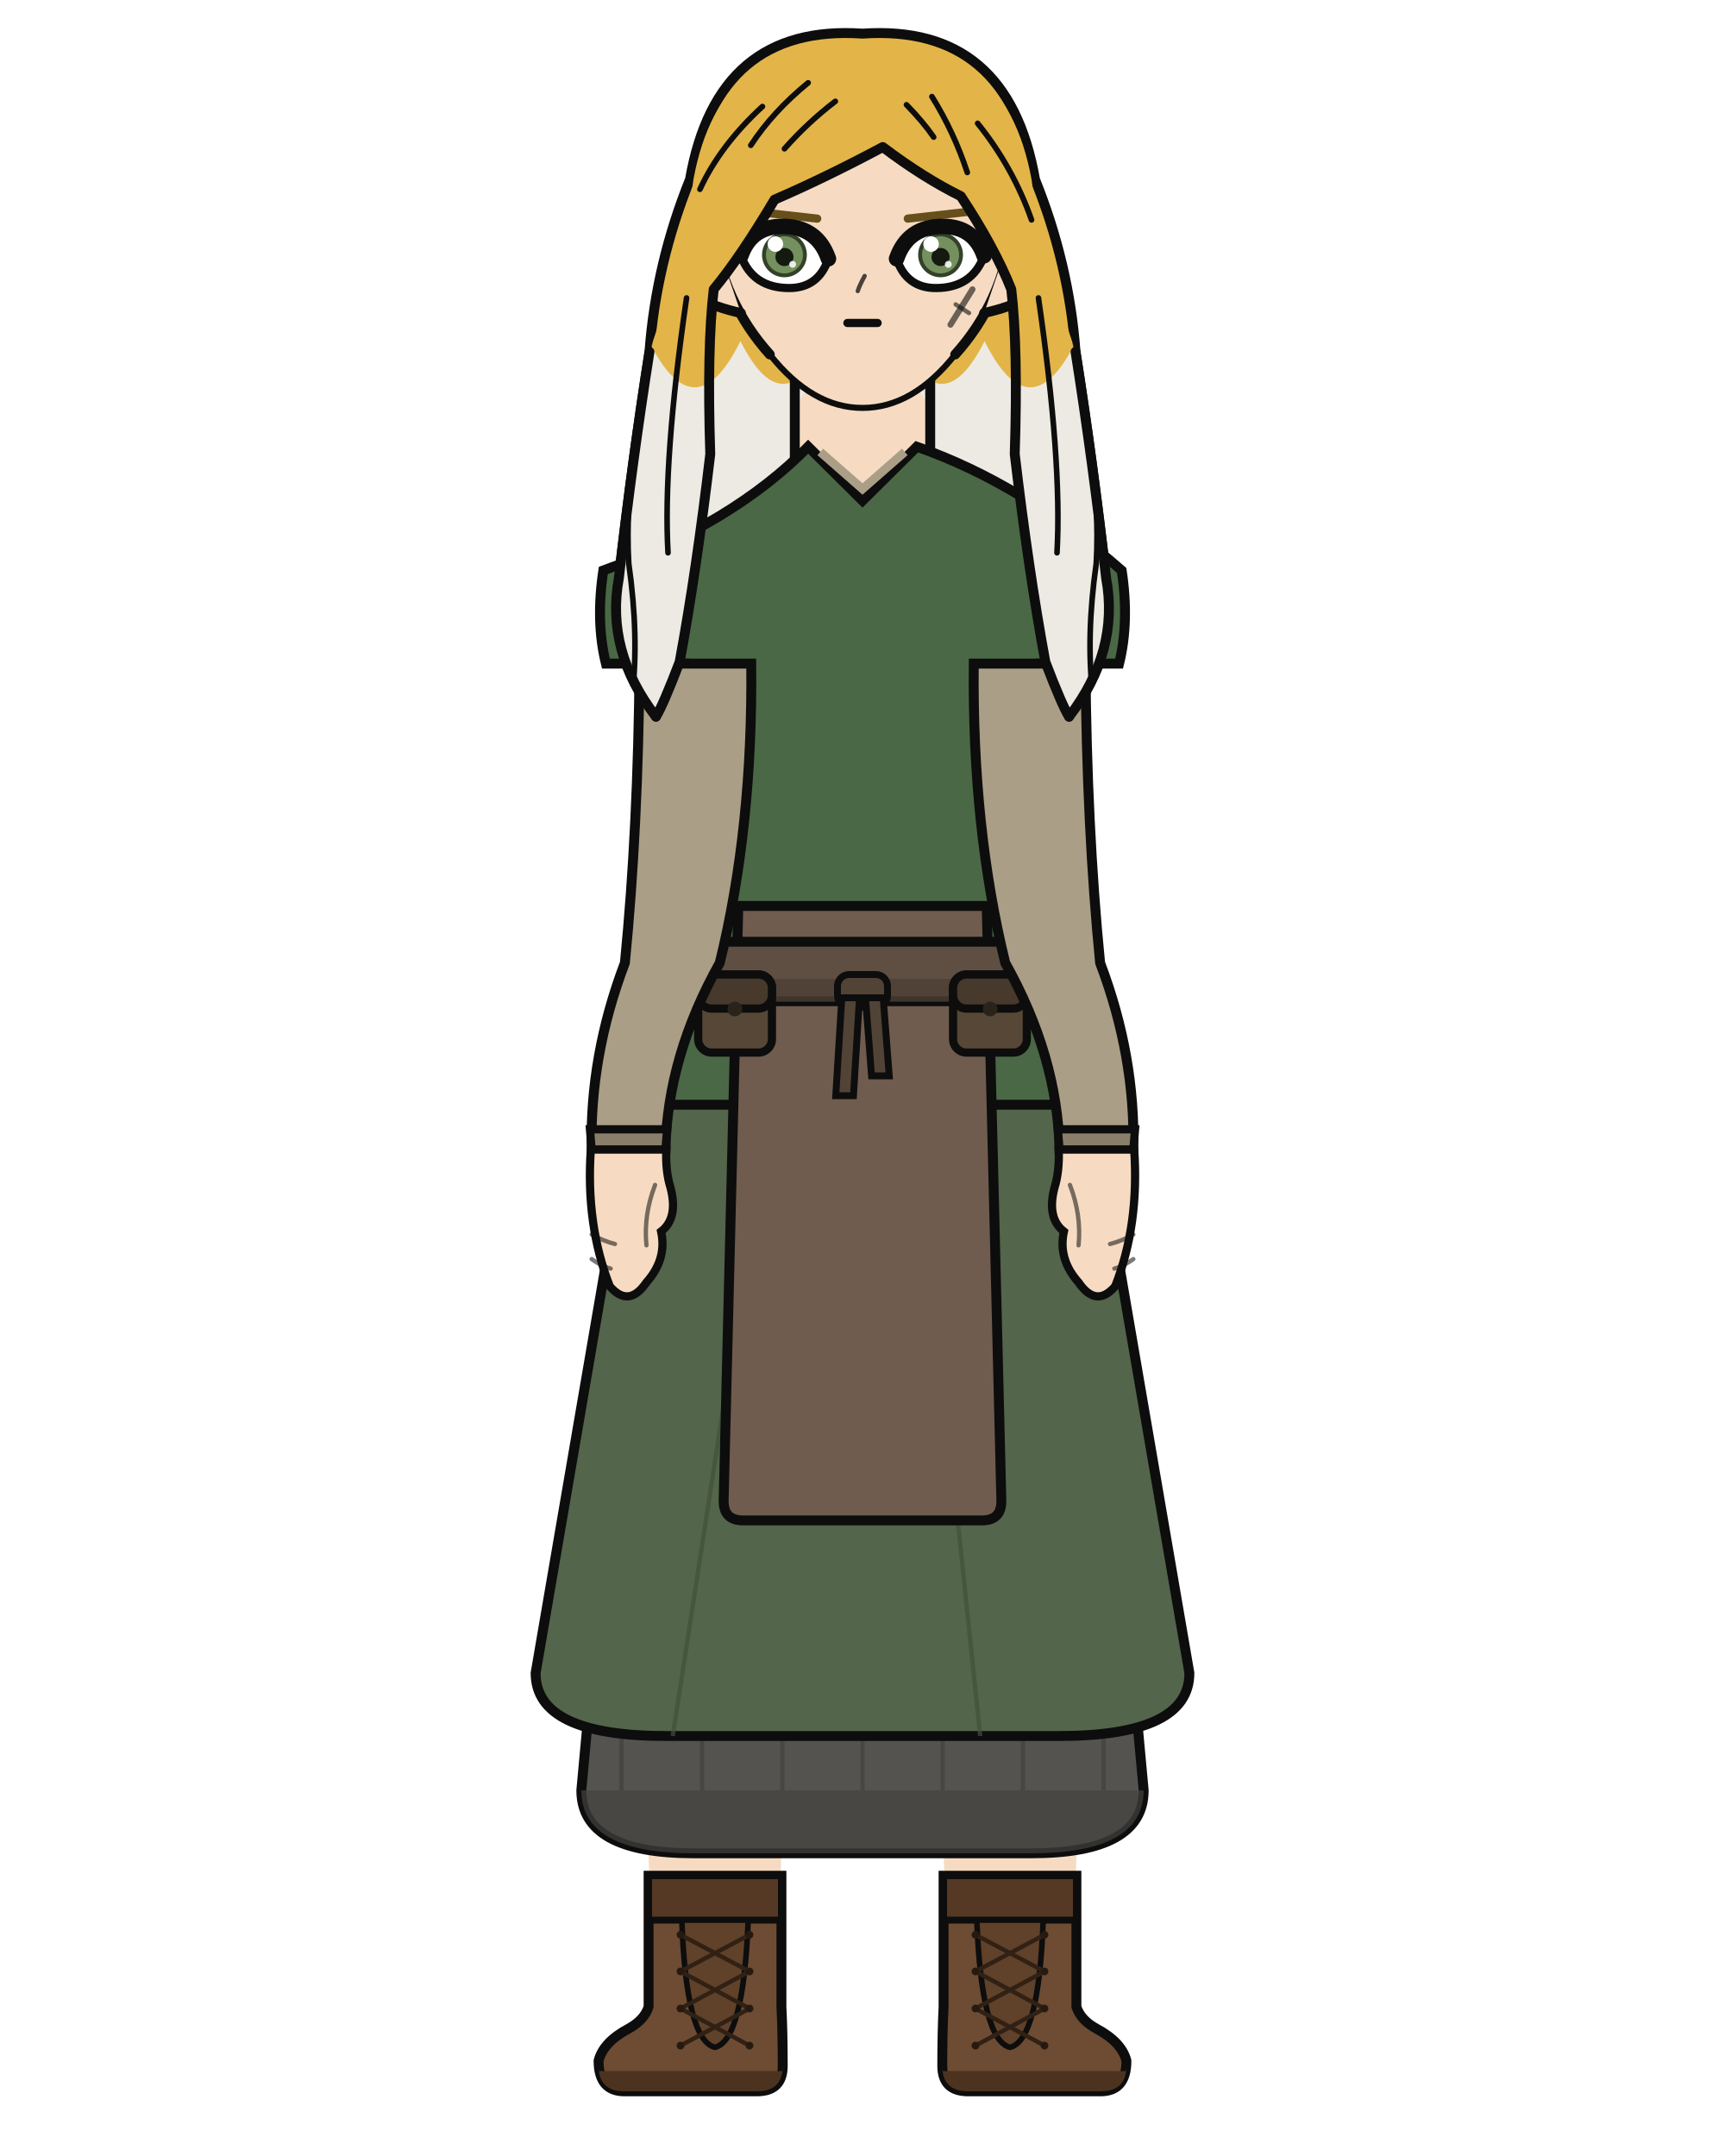
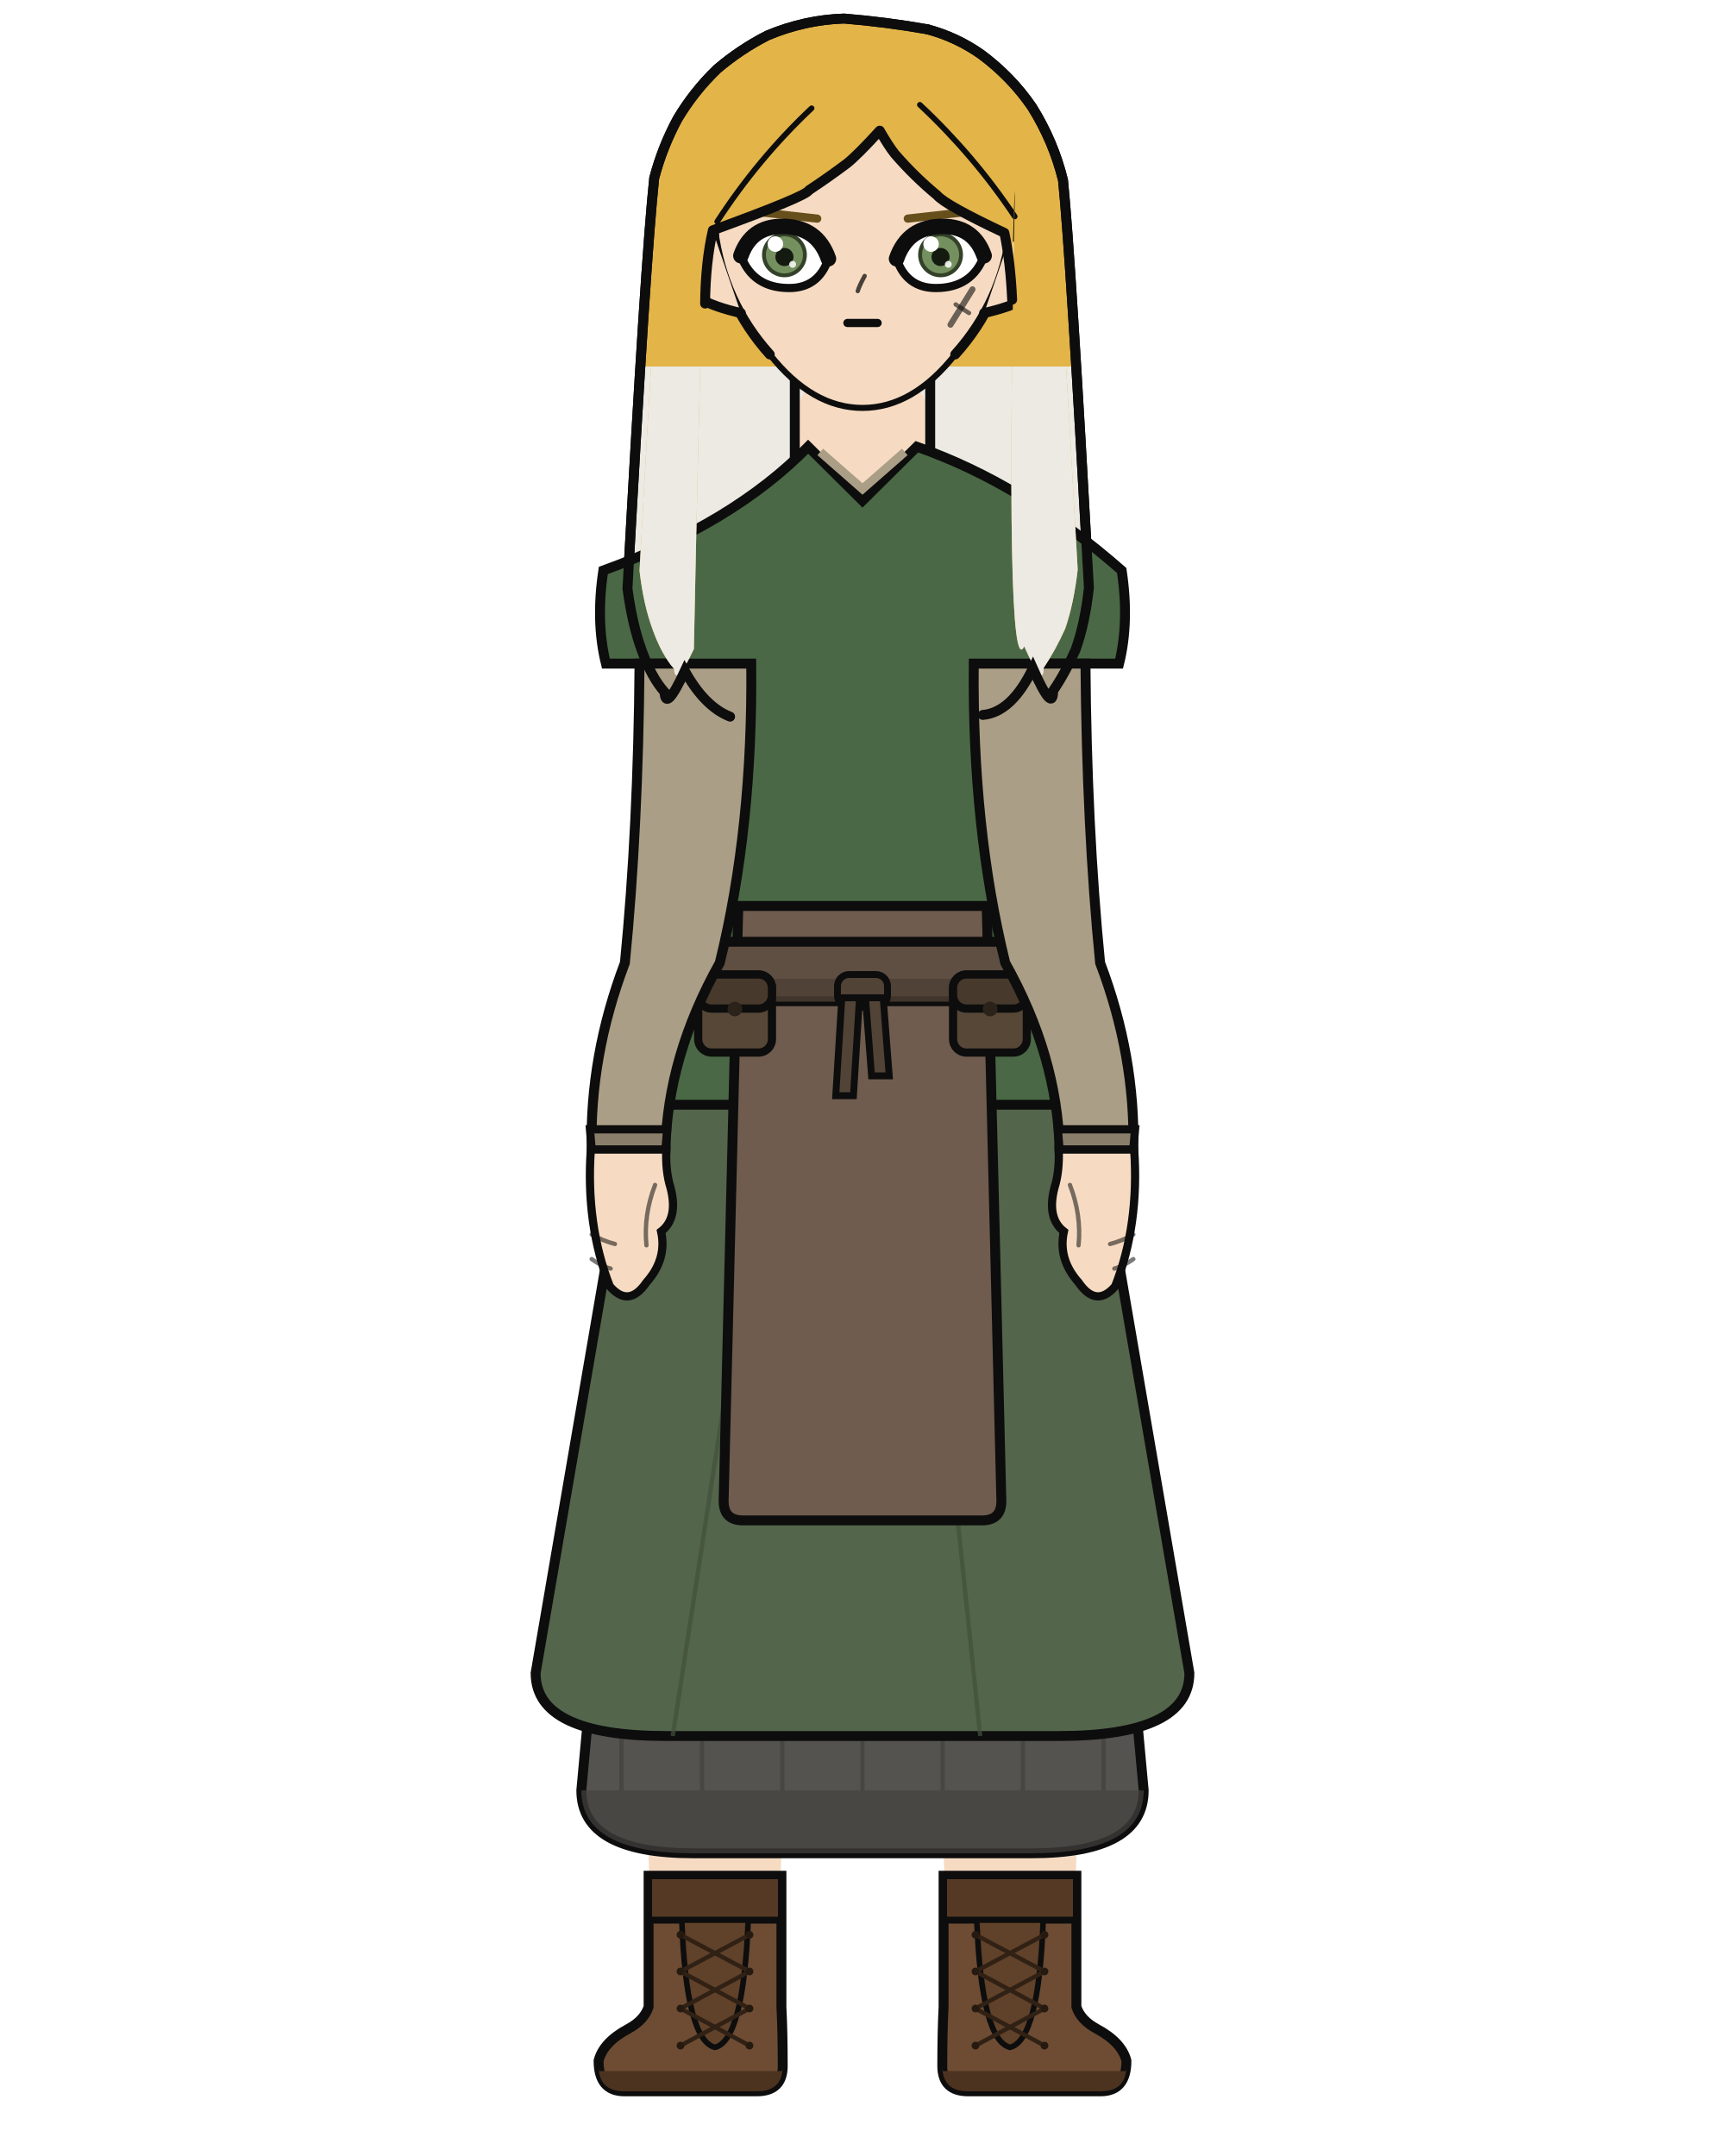
<svg xmlns="http://www.w3.org/2000/svg" width="400" height="500" viewBox="0 0 400 500">
  <rect width="100%" height="100%" fill="white" />
  <defs>
    <clipPath id="hair-tips">
-       <path d="M 125.4 79.9 Q 137.2 98.9 151.3 80.7 Q 161.5 99.7 171.7 79.1 Q 181.2 98.1 190.6 80.7 Q 200.0 100.5 209.4 80.7 Q 218.8 98.1 228.3 79.1 Q 238.5 99.7 248.7 80.7 Q 262.8 98.9 274.6 79.9 Q 274.6 156.4 274.6 225.1 Q 200.0 225.1 125.4 225.1 Z" />
+       <path d="M 135.7 85.0 Q 151.6 104.3 167.4 123.6 Q 166.4 122.9 165.5 122.3 Q 164.6 121.5 163.7 120.7 Q 162.9 119.7 162.0 118.8 Q 161.2 117.6 160.4 116.5 Q 159.6 115.2 158.8 113.9 Q 158.1 115.3 157.4 116.7 Q 156.8 117.7 156.3 118.7 Q 155.8 119.3 155.4 119.9 Q 155.0 120.1 154.7 120.3 Q 154.5 120.1 154.2 120.0 Q 154.1 119.4 154.1 118.8 Q 153.5 118.1 153.0 117.5 Q 152.6 116.8 152.1 116.1 Q 151.6 115.3 151.2 114.6 Q 150.7 113.7 150.3 112.9 Q 149.9 111.9 149.5 111.0 Q 149.1 110.0 148.8 109.0 Q 148.4 108.0 148.1 107.0 Q 147.7 105.9 147.4 104.8 Q 147.1 103.6 146.9 102.5 Q 146.6 101.3 146.3 100.0 Q 146.1 98.8 145.9 97.5 Q 145.7 96.1 145.5 94.8 Q 146.2 89.9 146.9 85.0 Q 147.4 85.0 148.0 85.0 Q 148.6 85.0 149.1 85.0 Q 149.6 85.0 150.1 85.0 Q 150.5 85.0 150.9 85.0 Q 151.3 85.0 151.7 85.0 Q 152.0 85.0 152.3 85.0 Q 152.7 85.0 153.1 85.0 Q 153.5 85.0 154.0 85.0 Q 154.4 85.0 154.9 85.0 Q 155.4 85.0 156.0 85.0 Q 156.5 85.0 157.1 85.0 Q 157.7 85.0 158.4 85.0 Q 159.1 85.0 159.8 85.0 Q 160.5 85.0 161.3 85.0 Q 162.1 85.0 162.9 85.0 Q 163.7 85.0 164.6 85.0 Q 165.4 85.0 166.3 85.0 Q 167.2 85.0 168.1 85.0 Q 169.1 85.0 170.0 85.0 Q 171.0 85.0 171.9 85.0 Q 172.9 85.0 173.9 85.0 Q 174.9 85.0 175.9 85.0 Q 177.0 85.0 178.0 85.0 Q 179.4 85.0 180.9 85.0 Q 182.3 85.0 183.8 85.0 Q 185.2 85.0 186.7 85.0 Q 188.2 85.0 189.7 85.0 Q 191.2 85.0 192.7 85.0 Q 194.2 85.0 195.7 85.0 Q 197.3 85.0 199.0 85.0 Q 200.6 85.0 202.2 85.0 Q 203.8 85.0 205.5 85.0 Q 207.1 85.0 208.7 85.0 Q 210.3 85.0 211.9 85.0 Q 213.5 85.0 215.1 85.0 Q 216.2 85.0 217.3 85.0 Q 218.4 85.0 219.5 85.0 Q 220.5 85.0 221.6 85.0 Q 222.6 85.0 223.6 85.0 Q 224.6 85.0 225.6 85.0 Q 226.5 85.0 227.5 85.0 Q 228.6 85.0 229.8 85.0 Q 230.8 85.0 231.9 85.0 Q 232.9 85.0 233.9 85.0 Q 234.9 85.0 235.8 85.0 Q 236.7 85.0 237.6 85.0 Q 238.5 85.0 239.3 85.0 Q 240.1 85.0 240.9 85.0 Q 241.6 85.0 242.3 85.0 Q 243.0 85.0 243.6 85.0 Q 244.2 85.0 244.7 85.0 Q 245.2 85.0 245.7 85.0 Q 246.1 85.0 246.5 85.0 Q 246.9 85.0 247.2 85.0 Q 247.6 85.0 248.0 85.0 Q 248.4 85.0 248.9 85.0 Q 249.4 85.0 250.0 85.0 Q 250.6 85.0 251.2 85.0 Q 251.8 89.8 252.5 94.5 Q 252.3 95.9 252.2 97.2 Q 251.9 98.5 251.7 99.8 Q 251.5 101.1 251.3 102.3 Q 251.0 103.5 250.7 104.6 Q 250.4 105.7 250.1 106.9 Q 249.8 107.9 249.4 108.9 Q 249.0 109.8 248.6 110.7 Q 248.2 111.6 247.8 112.4 Q 247.4 113.2 246.9 114.0 Q 246.5 114.8 246.1 115.6 Q 245.6 116.3 245.2 117.1 Q 244.7 117.8 244.2 118.5 Q 244.2 119.2 244.1 119.8 Q 243.9 120.1 243.7 120.3 Q 243.3 120.1 243.0 119.9 Q 242.6 119.2 242.1 118.6 Q 241.5 117.5 240.9 116.4 Q 240.2 114.8 239.5 113.3 Q 238.6 114.8 237.8 116.4 Q 236.9 117.7 236.0 119.0 Q 235.1 120.0 234.2 121.1 Q 233.2 121.8 232.2 122.6 Q 231.1 123.1 230.1 123.6 Q 229.0 123.8 227.9 124.1 Q 246.1 104.6 264.3 85.0 Q 264.3 145.0 264.3 205.0 Q 200.0 205.0 135.7 205.0 Q 135.7 145.0 135.7 85.0 Z" />
    </clipPath>
    <clipPath id="hair-front">
-       <path d="M 152.1 166.2 Q 153.7 163.7 157.6 153.5 Q 161.5 132.4 164.7 105.3 Q 163.9 80.8 165.5 67.1 Q 171.7 59.6 179.6 46.3 Q 191.4 41.2 204.7 34.1 Q 214.1 41.2 222.8 45.5 Q 230.6 57.3 234.5 67.1 Q 236.1 80.8 235.3 105.3 Q 238.5 132.4 242.4 153.5 Q 246.3 163.7 247.9 166.2 Q 259.6 151.0 256.5 134.1 Q 253.4 107.0 249.4 81.6 Q 241.2 57.3 239.2 41.6 Q 233.0 7.8 200.0 10.2 Q 167.0 7.8 160.8 41.6 Q 158.8 57.3 150.6 81.6 Q 146.6 107.0 143.5 134.1 Q 140.4 151.0 152.1 166.2 Z" />
+       <path d="M 163.5 70.4 Q 163.6 60.8 165.3 53.4 Q 187.0 45.5 187.6 44.1 Q 192.0 41.2 196.4 37.9 Q 198.8 36.0 204.0 30.3 Q 206.0 33.8 207.5 35.7 Q 212.0 40.9 217.3 45.3 Q 219.3 47.6 232.9 54.0 Q 234.3 60.7 234.7 69.5 Q 234.7 57.8 235.4 41.6 Q 232.9 159.6 237.5 149.9 Q 242.0 160.0 242.0 154.9 Q 244.7 150.9 247.0 145.8 Q 249.0 140.0 249.9 132.1 Q 245.9 59.3 244.2 42.3 Q 242.0 33.8 237.4 26.2 Q 232.7 19.6 226.1 14.6 Q 220.7 10.8 214.4 9.1 Q 205.2 7.6 195.9 6.7 Q 187.3 7.1 179.1 10.5 Q 173.1 13.5 168.0 17.8 Q 162.8 22.8 159.2 28.9 Q 155.9 35.1 154.1 41.9 Q 152.2 59.7 148.3 132.4 Q 149.2 140.2 151.3 145.9 Q 153.4 151.8 156.3 155.1 Q 156.6 159.7 160.9 150.5 Q 163.1 41.6 163.5 70.4 Z" />
    </clipPath>
  </defs>
-   <path d="M 160.0 41.6 Q 166.3 5.5 200.0 7.8 Q 233.7 5.5 240.0 41.6 Q 247.9 61.2 249.4 81.6 Q 253.4 107.0 256.5 134.1 Q 259.6 151.0 247.9 166.2 Q 242.4 167.8 236.1 156.8 Q 229.8 160.0 223.5 170.2 Q 217.3 167.0 211.8 158.4 Q 205.5 161.5 200.0 168.6 Q 194.5 161.5 188.2 158.4 Q 182.7 167.0 176.5 170.2 Q 170.2 160.0 163.9 156.8 Q 157.6 167.8 152.1 166.2 Q 140.4 151.0 143.5 134.1 Q 146.6 107.0 150.6 81.6 Q 152.1 61.2 160.0 41.6 Z" fill="#e3b448" />
-   <path d="M 160.0 41.6 Q 166.3 5.5 200.0 7.8 Q 233.7 5.5 240.0 41.6 Q 247.9 61.2 249.4 81.6 Q 253.4 107.0 256.5 134.1 Q 259.6 151.0 247.9 166.2 Q 242.4 167.8 236.1 156.8 Q 229.8 160.0 223.5 170.2 Q 217.3 167.0 211.8 158.4 Q 205.5 161.5 200.0 168.6 Q 194.5 161.5 188.2 158.4 Q 182.7 167.0 176.5 170.2 Q 170.2 160.0 163.9 156.8 Q 157.6 167.8 152.1 166.2 Q 140.4 151.0 143.5 134.1 Q 146.6 107.0 150.6 81.6 Q 152.1 61.2 160.0 41.6 Z" fill="#eceae3" clip-path="url(#hair-tips)" />
-   <path d="M 160.0 41.6 Q 166.3 5.5 200.0 7.8 Q 233.7 5.5 240.0 41.6 Q 247.9 61.2 249.4 81.6 Q 253.4 107.0 256.5 134.1 Q 259.6 151.0 247.9 166.2 Q 242.4 167.8 236.1 156.8 Q 229.8 160.0 223.5 170.2 Q 217.3 167.0 211.8 158.4 Q 205.5 161.5 200.0 168.6 Q 194.5 161.5 188.2 158.4 Q 182.7 167.0 176.5 170.2 Q 170.2 160.0 163.9 156.8 Q 157.6 167.8 152.1 166.2 Q 140.4 151.0 143.5 134.1 Q 146.6 107.0 150.6 81.6 Q 152.1 61.2 160.0 41.6 Z" fill="none" stroke="#0d0d0d" stroke-width="2.3" stroke-linecap="round" stroke-linejoin="round" />
+   <path d="M 169.3 166.2 Q 163.4 163.9 158.8 155.6 Q 154.3 165.3 154.1 160.5 Q 151.0 157.0 148.8 150.8 Q 146.6 144.8 145.5 136.5 Q 149.7 60.0 151.7 41.3 Q 153.6 34.1 157.1 27.6 Q 160.9 21.2 166.3 16.0 Q 171.7 11.4 178.0 8.2 Q 186.6 4.6 195.7 4.3 Q 205.5 5.1 215.1 6.8 Q 221.8 8.6 227.5 12.6 Q 234.5 17.8 239.3 24.8 Q 244.3 32.8 246.5 41.8 Q 248.3 59.6 252.5 136.3 Q 251.6 144.6 249.4 150.7 Q 247.0 156.1 244.2 160.2 Q 244.2 165.6 239.5 155.0 Q 234.6 165.2 227.9 165.8 Q 198.6 172.5 169.3 166.2 Z" fill="#e3b448" />
+   <path d="M 169.3 166.2 Q 163.4 163.9 158.8 155.6 Q 154.3 165.3 154.1 160.5 Q 151.0 157.0 148.8 150.8 Q 146.6 144.8 145.5 136.5 Q 149.7 60.0 151.7 41.3 Q 153.6 34.1 157.1 27.6 Q 160.9 21.2 166.3 16.0 Q 171.7 11.4 178.0 8.2 Q 186.6 4.6 195.7 4.3 Q 205.5 5.1 215.1 6.8 Q 221.8 8.6 227.5 12.6 Q 234.5 17.8 239.3 24.8 Q 244.3 32.8 246.5 41.8 Q 248.3 59.6 252.5 136.3 Q 251.6 144.6 249.4 150.7 Q 247.0 156.1 244.2 160.2 Q 244.2 165.6 239.5 155.0 Q 234.6 165.2 227.9 165.8 Q 198.6 172.5 169.3 166.2 Z" fill="#eceae3" clip-path="url(#hair-tips)" />
+   <path d="M 169.3 166.2 Q 163.4 163.9 158.8 155.6 Q 154.3 165.3 154.1 160.5 Q 151.0 157.0 148.8 150.8 Q 146.6 144.8 145.5 136.5 Q 149.7 60.0 151.7 41.3 Q 153.6 34.1 157.1 27.6 Q 160.9 21.2 166.3 16.0 Q 171.7 11.4 178.0 8.2 Q 186.6 4.6 195.7 4.3 Q 205.5 5.1 215.1 6.8 Q 221.8 8.6 227.5 12.6 Q 234.5 17.8 239.3 24.8 Q 244.3 32.8 246.5 41.8 Q 248.3 59.6 252.5 136.3 Q 251.6 144.6 249.4 150.7 Q 247.0 156.1 244.2 160.2 Q 244.2 165.6 239.5 155.0 Q 234.6 165.2 227.9 165.8 Q 198.6 172.5 169.3 166.2 Z" fill="none" stroke="#0d0d0d" stroke-width="2.3" stroke-linecap="round" stroke-linejoin="round" />
  <rect x="184.3" y="86.7" width="31.4" height="34.1" rx="11.0" fill="#f6dbc2" />
  <line x1="184.3" y1="86.7" x2="184.3" y2="120.9" stroke="#0d0d0d" stroke-width="2.3" />
  <line x1="215.7" y1="86.7" x2="215.7" y2="120.9" stroke="#0d0d0d" stroke-width="2.3" />
  <path d="M 147.3 316.2 L 184.2 316.2 Q 184.2 354.2 182.7 370.4 Q 182.4 403.7 179.8 465.4 L 151.8 465.4 Q 149.1 403.7 148.8 370.4 Q 147.3 354.2 147.3 316.2 Z" fill="#f6dbc2" />
  <path d="M 181.2 435.0 L 181.2 465.4 Q 181.5 471.3 181.5 479.1 Q 181.5 485.0 175.5 485.0 L 144.8 485.0 Q 138.8 485.0 138.8 477.9 Q 139.9 473.6 145.7 470.5 Q 149.4 468.5 150.4 465.4 L 150.4 435.0 Z" fill="#6d4c33" stroke="#0d0d0d" stroke-width="2.3" />
  <path d="M 181.5 480.3 L 138.8 480.3 L 138.8 479.1 Q 138.8 485.0 144.8 485.0 L 175.5 485.0 Q 181.5 485.0 181.5 479.1 Z" fill="#4c3320" />
  <rect x="150.4" y="435.0" width="30.8" height="10.3" fill="#553924" stroke="#0d0d0d" stroke-width="1.6" />
  <path d="M 158.1 445.3 L 173.5 445.3 Q 172.4 473.2 165.8 474.8 Q 159.1 473.2 158.1 445.3 Z" fill="#604129" stroke="#0d0d0d" stroke-width="1.3" />
  <line x1="173.8" y1="448.7" x2="157.8" y2="457.2" stroke="#312115" stroke-width="1.0" stroke-linecap="round" />
  <line x1="157.8" y1="448.7" x2="173.8" y2="457.2" stroke="#312115" stroke-width="1.0" stroke-linecap="round" />
  <line x1="173.8" y1="457.2" x2="157.8" y2="465.8" stroke="#312115" stroke-width="1.0" stroke-linecap="round" />
  <line x1="157.8" y1="457.2" x2="173.8" y2="465.8" stroke="#312115" stroke-width="1.0" stroke-linecap="round" />
  <line x1="173.8" y1="465.8" x2="157.8" y2="474.4" stroke="#312115" stroke-width="1.0" stroke-linecap="round" />
  <line x1="157.8" y1="465.8" x2="173.8" y2="474.4" stroke="#312115" stroke-width="1.0" stroke-linecap="round" />
  <circle cx="157.8" cy="448.7" r="0.9" fill="#261a10" />
  <circle cx="173.8" cy="448.7" r="0.9" fill="#261a10" />
  <circle cx="157.8" cy="457.2" r="0.9" fill="#261a10" />
  <circle cx="173.8" cy="457.2" r="0.9" fill="#261a10" />
  <circle cx="157.8" cy="465.8" r="0.9" fill="#261a10" />
  <circle cx="173.8" cy="465.8" r="0.9" fill="#261a10" />
  <circle cx="157.8" cy="474.4" r="0.9" fill="#261a10" />
  <circle cx="173.8" cy="474.4" r="0.9" fill="#261a10" />
  <path d="M 215.8 316.2 L 252.7 316.2 Q 252.7 354.2 251.2 370.4 Q 250.9 403.7 248.2 465.4 L 220.2 465.4 Q 217.6 403.7 217.3 370.4 Q 215.8 354.2 215.8 316.2 Z" fill="#f6dbc2" />
  <path d="M 218.8 435.0 L 218.8 465.4 Q 218.5 471.3 218.5 479.1 Q 218.5 485.0 224.5 485.0 L 255.2 485.0 Q 261.2 485.0 261.2 477.9 Q 260.1 473.6 254.3 470.5 Q 250.6 468.5 249.6 465.4 L 249.6 435.0 Z" fill="#6d4c33" stroke="#0d0d0d" stroke-width="2.3" />
  <path d="M 218.5 480.3 L 261.2 480.3 L 261.2 479.1 Q 261.2 485.0 255.2 485.0 L 224.5 485.0 Q 218.5 485.0 218.5 479.1 Z" fill="#4c3320" />
  <rect x="218.8" y="435.0" width="30.8" height="10.3" fill="#553924" stroke="#0d0d0d" stroke-width="1.6" />
  <path d="M 226.5 445.3 L 241.9 445.3 Q 240.9 473.2 234.2 474.8 Q 227.6 473.2 226.5 445.3 Z" fill="#604129" stroke="#0d0d0d" stroke-width="1.3" />
  <line x1="242.2" y1="448.7" x2="226.2" y2="457.2" stroke="#312115" stroke-width="1.0" stroke-linecap="round" />
  <line x1="226.2" y1="448.7" x2="242.2" y2="457.2" stroke="#312115" stroke-width="1.0" stroke-linecap="round" />
  <line x1="242.2" y1="457.2" x2="226.2" y2="465.8" stroke="#312115" stroke-width="1.0" stroke-linecap="round" />
  <line x1="226.2" y1="457.2" x2="242.2" y2="465.8" stroke="#312115" stroke-width="1.0" stroke-linecap="round" />
  <line x1="242.2" y1="465.8" x2="226.2" y2="474.4" stroke="#312115" stroke-width="1.0" stroke-linecap="round" />
  <line x1="226.2" y1="465.8" x2="242.2" y2="474.4" stroke="#312115" stroke-width="1.0" stroke-linecap="round" />
  <circle cx="226.2" cy="448.7" r="0.9" fill="#261a10" />
  <circle cx="242.2" cy="448.7" r="0.9" fill="#261a10" />
  <circle cx="226.2" cy="457.2" r="0.9" fill="#261a10" />
  <circle cx="242.2" cy="457.2" r="0.9" fill="#261a10" />
  <circle cx="226.2" cy="465.8" r="0.9" fill="#261a10" />
  <circle cx="242.2" cy="465.8" r="0.9" fill="#261a10" />
  <circle cx="226.2" cy="474.4" r="0.9" fill="#261a10" />
  <circle cx="242.2" cy="474.4" r="0.9" fill="#261a10" />
  <path d="M 152.5 223.3 L 134.8 415.2 Q 134.8 429.8 160.9 429.8 L 239.1 429.8 Q 265.2 429.8 265.2 415.2 L 247.5 223.3 Z" fill="#54534f" stroke="#0d0d0d" stroke-width="2.3" />
  <path d="M 134.8 415.2 L 134.8 415.2 Q 134.8 429.8 160.9 429.8 L 239.1 429.8 Q 265.2 429.8 265.2 415.2 L 265.2 415.2 Z" fill="#43423f" opacity="0.7" />
  <line x1="144.1" y1="402.6" x2="144.1" y2="415.2" stroke="#43423f" stroke-width="1.0" opacity="0.75" />
  <line x1="162.8" y1="402.6" x2="162.8" y2="415.2" stroke="#43423f" stroke-width="1.0" opacity="0.75" />
  <line x1="181.4" y1="402.6" x2="181.4" y2="415.2" stroke="#43423f" stroke-width="1.0" opacity="0.75" />
  <line x1="200.0" y1="402.6" x2="200.0" y2="415.2" stroke="#43423f" stroke-width="1.0" opacity="0.75" />
  <line x1="218.6" y1="402.6" x2="218.6" y2="415.2" stroke="#43423f" stroke-width="1.0" opacity="0.75" />
  <line x1="237.2" y1="402.6" x2="237.2" y2="415.2" stroke="#43423f" stroke-width="1.0" opacity="0.75" />
  <line x1="255.9" y1="402.6" x2="255.9" y2="415.2" stroke="#43423f" stroke-width="1.0" opacity="0.75" />
  <path d="M 152.5 223.3 L 124.2 388.0 Q 124.2 402.6 154.5 402.6 L 245.5 402.6 Q 275.8 402.6 275.8 388.0 L 247.5 223.3 Z" fill="#53654b" stroke="#0d0d0d" stroke-width="2.3" />
  <line x1="175.3" y1="277.1" x2="156.0" y2="402.6" stroke="#41513a" stroke-width="1.0" opacity="0.7" />
  <line x1="214.2" y1="277.1" x2="227.3" y2="402.6" stroke="#41513a" stroke-width="1.0" opacity="0.7" />
  <path d="M 187.4 103.6 Q 170.0 121.4 139.9 132.3 Q 138.1 144.2 140.5 153.9 L 158.7 153.9 Q 158.7 192.0 161.1 223.3 Q 147.3 241.4 147.3 256.2 L 252.7 256.2 Q 252.7 241.4 238.9 223.3 Q 241.3 192.0 241.3 153.9 L 259.5 153.9 Q 261.9 144.2 260.1 132.3 Q 237.2 112.2 212.6 103.6 L 200.0 116.1 Z" fill="#4a6845" stroke="#0d0d0d" stroke-width="2.3" />
  <path d="M 190.2 104.8 L 200.0 113.4 L 209.8 104.8" fill="none" stroke="#ab9e86" stroke-width="2.0" />
  <path d="M 171.2 210.1 L 167.8 348.1 Q 167.8 352.6 172.3 352.6 L 227.7 352.6 Q 232.2 352.6 232.2 348.1 L 228.8 210.1 Z" fill="#6f5c4e" stroke="#0d0d0d" stroke-width="2.3" />
  <rect x="159.9" y="218.4" width="80.1" height="13.8" rx="2.5" fill="#5f4f42" stroke="#0d0d0d" stroke-width="2.3" />
  <rect x="159.9" y="227.0" width="80.1" height="5.3" rx="2.5" fill="#4c3e33" opacity="0.8" />
  <rect x="194.2" y="226.0" width="11.6" height="7.6" rx="2.7" fill="#524337" stroke="#0d0d0d" stroke-width="1.6" />
  <path d="M 195.2 231.4 L 199.3 231.4 L 197.9 254.1 L 193.8 254.1 Z" fill="#524337" stroke="#0d0d0d" stroke-width="1.6" />
  <path d="M 200.7 231.4 L 204.8 231.4 L 206.2 249.5 L 202.1 249.5 Z" fill="#524337" stroke="#0d0d0d" stroke-width="1.6" />
  <rect x="161.9" y="226.0" width="17.1" height="18.1" rx="3.1" fill="#564737" stroke="#0d0d0d" stroke-width="1.9" />
  <rect x="161.9" y="226.0" width="17.1" height="7.9" rx="3.1" fill="#47392b" stroke="#0d0d0d" stroke-width="1.9" />
  <circle cx="170.4" cy="234.0" r="1.7" fill="#2b231a" />
  <rect x="221.0" y="226.0" width="17.1" height="18.1" rx="3.1" fill="#564737" stroke="#0d0d0d" stroke-width="1.9" />
  <rect x="221.0" y="226.0" width="17.1" height="7.9" rx="3.1" fill="#47392b" stroke="#0d0d0d" stroke-width="1.9" />
  <circle cx="229.6" cy="234.0" r="1.7" fill="#2b231a" />
  <path d="M 174.2 153.9 L 148.3 153.9 Q 148.0 192.0 144.9 223.3 Q 136.7 244.9 137.2 266.6 L 154.3 266.6 Q 154.8 244.9 166.9 223.3 Q 174.6 192.0 174.2 153.9 Z" fill="#ab9e86" stroke="#0d0d0d" stroke-width="2.3" />
  <path d="M 136.8 261.9 L 154.7 261.9 L 154.3 266.6 L 137.2 266.6 Z" fill="#897e69" stroke="#0d0d0d" stroke-width="1.9" />
  <path d="M 137.0 266.6 Q 135.8 284.0 141.4 298.3 Q 145.8 303.4 149.9 297.4 Q 154.7 292.0 153.3 285.6 Q 157.3 282.5 155.5 275.5 Q 154.3 271.7 154.5 266.6 Z" fill="#f6dbc2" stroke="#0d0d0d" stroke-width="1.9" />
  <path d="M 151.9 274.8 Q 149.2 281.8 149.9 288.8" fill="none" stroke="#0d0d0d" stroke-width="1.0" opacity="0.55" stroke-linecap="round" />
  <path d="M 137.2 286.3 Q 139.9 287.8 142.6 288.5" fill="none" stroke="#0d0d0d" stroke-width="1.0" opacity="0.55" stroke-linecap="round" />
  <path d="M 137.2 292.0 Q 139.4 293.6 141.6 294.2" fill="none" stroke="#0d0d0d" stroke-width="1.0" opacity="0.55" stroke-linecap="round" />
  <path d="M 225.8 153.9 L 251.7 153.9 Q 252.0 192.0 255.1 223.3 Q 263.3 244.9 262.8 266.6 L 245.7 266.6 Q 245.2 244.9 233.1 223.3 Q 225.4 192.0 225.8 153.9 Z" fill="#ab9e86" stroke="#0d0d0d" stroke-width="2.3" />
  <path d="M 245.3 261.9 L 263.2 261.9 L 262.8 266.6 L 245.7 266.6 Z" fill="#897e69" stroke="#0d0d0d" stroke-width="1.9" />
  <path d="M 263.0 266.6 Q 264.2 284.0 258.6 298.3 Q 254.2 303.4 250.1 297.4 Q 245.3 292.0 246.7 285.6 Q 242.7 282.5 244.5 275.5 Q 245.7 271.7 245.5 266.6 Z" fill="#f6dbc2" stroke="#0d0d0d" stroke-width="1.9" />
  <path d="M 248.1 274.8 Q 250.8 281.8 250.1 288.8" fill="none" stroke="#0d0d0d" stroke-width="1.0" opacity="0.55" stroke-linecap="round" />
  <path d="M 262.8 286.3 Q 260.1 287.8 257.4 288.5" fill="none" stroke="#0d0d0d" stroke-width="1.0" opacity="0.55" stroke-linecap="round" />
  <path d="M 262.8 292.0 Q 260.6 293.6 258.4 294.2" fill="none" stroke="#0d0d0d" stroke-width="1.0" opacity="0.55" stroke-linecap="round" />
  <path d="M 200.0 14.1 Q 214.6 14.1 225.0 25.6 Q 235.3 37.1 234.6 53.4 Q 232.4 70.1 221.5 82.2 Q 211.7 94.6 200.0 94.6 Q 188.3 94.6 178.5 82.2 Q 167.6 70.1 165.4 53.4 Q 164.7 37.1 175.0 25.6 Q 185.4 14.1 200.0 14.1 Z" fill="#f6dbc2" />
  <path d="M 178.5 82.2 Q 167.6 70.1 165.4 53.4 Q 164.7 37.1 175.0 25.6 Q 185.4 14.1 200.0 14.1 Q 214.6 14.1 225.0 25.6 Q 235.3 37.1 234.6 53.4 Q 232.4 70.1 221.5 82.2" fill="none" stroke="#0d0d0d" stroke-width="2.3" stroke-linecap="round" />
  <path d="M 221.5 82.2 Q 211.7 94.6 200.0 94.6 Q 188.3 94.6 178.5 82.2" fill="none" stroke="#0d0d0d" stroke-width="1.4" stroke-linecap="round" />
  <path d="M 165.6 54.5 Q 158.2 57.7 158.9 65.2 Q 159.6 69.8 171.8 72.6 Z" fill="#f6dbc2" />
  <path d="M 165.6 54.5 Q 158.2 57.7 158.9 65.2 Q 159.6 69.8 171.8 72.6" fill="none" stroke="#0d0d0d" stroke-width="2.3" stroke-linecap="round" />
  <path d="M 163.6 57.4 Q 160.4 60.0 162.1 63.6 Q 163.6 65.0 164.1 62.8" fill="none" stroke="#0d0d0d" stroke-width="1.3" stroke-linecap="round" />
  <path d="M 234.4 54.5 Q 241.8 57.7 241.1 65.2 Q 240.4 69.8 228.2 72.6 Z" fill="#f6dbc2" />
  <path d="M 234.4 54.5 Q 241.8 57.7 241.1 65.2 Q 240.4 69.8 228.2 72.6" fill="none" stroke="#0d0d0d" stroke-width="2.3" stroke-linecap="round" />
  <path d="M 236.4 57.4 Q 239.6 60.0 237.9 63.6 Q 236.4 65.0 235.9 62.8" fill="none" stroke="#0d0d0d" stroke-width="1.3" stroke-linecap="round" />
  <line x1="189.5" y1="50.7" x2="174.4" y2="49.0" stroke="#664f1b" stroke-width="1.9" stroke-linecap="round" />
  <defs>
    <clipPath id="eye-l">
      <path d="M 192.1 60.0 Q 189.5 52.5 181.4 52.5 Q 174.2 52.5 171.8 59.3 Q 174.6 66.8 183.0 66.8 Q 189.8 66.8 192.1 60.0 Z" />
    </clipPath>
  </defs>
  <path d="M 192.1 60.0 Q 189.5 52.5 181.4 52.5 Q 174.2 52.5 171.8 59.3 Q 174.6 66.8 183.0 66.8 Q 189.8 66.8 192.1 60.0 Z" fill="white" stroke="#0d0d0d" stroke-width="1.9" />
  <g clip-path="url(#eye-l)">
    <circle cx="181.9" cy="59.1" r="5.2" fill="#334129" />
    <circle cx="181.9" cy="59.1" r="4.3" fill="#74905e" />
    <circle cx="181.9" cy="59.6" r="2.1" fill="#141a10" />
    <circle cx="179.8" cy="56.6" r="1.8" fill="white" />
    <circle cx="183.8" cy="61.3" r="0.8" fill="white" opacity="0.85" />
  </g>
  <path d="M 192.1 60.0 Q 189.5 52.5 181.4 52.5 Q 174.2 52.5 171.8 59.3" fill="none" stroke="#0d0d0d" stroke-width="3.6" stroke-linecap="round" />
  <line x1="210.5" y1="50.7" x2="225.6" y2="49.0" stroke="#664f1b" stroke-width="1.9" stroke-linecap="round" />
  <defs>
    <clipPath id="eye-r">
      <path d="M 207.9 60.0 Q 210.5 52.5 218.6 52.5 Q 225.8 52.5 228.2 59.3 Q 225.4 66.8 217.0 66.8 Q 210.2 66.8 207.9 60.0 Z" />
    </clipPath>
  </defs>
  <path d="M 207.9 60.0 Q 210.5 52.5 218.6 52.5 Q 225.8 52.5 228.2 59.3 Q 225.4 66.8 217.0 66.8 Q 210.2 66.8 207.9 60.0 Z" fill="white" stroke="#0d0d0d" stroke-width="1.9" />
  <g clip-path="url(#eye-r)">
    <circle cx="218.1" cy="59.1" r="5.2" fill="#334129" />
    <circle cx="218.1" cy="59.1" r="4.3" fill="#74905e" />
    <circle cx="218.1" cy="59.6" r="2.1" fill="#141a10" />
    <circle cx="215.9" cy="56.6" r="1.8" fill="white" />
    <circle cx="219.9" cy="61.3" r="0.8" fill="white" opacity="0.85" />
  </g>
  <path d="M 207.9 60.0 Q 210.5 52.5 218.6 52.5 Q 225.8 52.5 228.2 59.3" fill="none" stroke="#0d0d0d" stroke-width="3.6" stroke-linecap="round" />
  <path d="M 200.5 64.0 Q 199.2 66.4 198.9 67.5" fill="none" stroke="#0d0d0d" stroke-width="1.0" opacity="0.75" stroke-linecap="round" />
  <path d="M 196.5 74.9 Q 200.0 74.9 203.5 74.9" fill="none" stroke="#0d0d0d" stroke-width="1.9" stroke-linecap="round" />
  <line x1="220.4" y1="75.3" x2="225.5" y2="67.1" stroke="#0d0d0d" stroke-width="1.4" stroke-linecap="round" opacity="0.6" />
  <line x1="221.6" y1="70.6" x2="224.7" y2="72.6" stroke="#0d0d0d" stroke-width="1.0" stroke-linecap="round" opacity="0.6" />
-   <path d="M 152.1 166.2 Q 153.7 163.7 157.6 153.5 Q 161.5 132.4 164.7 105.3 Q 163.9 80.8 165.5 67.1 Q 171.7 59.6 179.6 46.3 Q 191.4 41.2 204.7 34.1 Q 214.1 41.2 222.8 45.5 Q 230.6 57.3 234.5 67.1 Q 236.1 80.8 235.3 105.3 Q 238.5 132.4 242.4 153.5 Q 246.3 163.7 247.9 166.2 Q 259.6 151.0 256.5 134.1 Q 253.4 107.0 249.4 81.6 Q 241.2 57.3 239.2 41.6 Q 233.0 7.8 200.0 10.2 Q 167.0 7.8 160.8 41.6 Q 158.8 57.3 150.6 81.6 Q 146.6 107.0 143.5 134.1 Q 140.4 151.0 152.1 166.2 Z" fill="#e3b448" />
-   <path d="M 152.1 166.2 Q 153.7 163.7 157.6 153.5 Q 161.5 132.4 164.7 105.3 Q 163.9 80.8 165.5 67.1 Q 171.7 59.6 179.6 46.3 Q 191.4 41.2 204.7 34.1 Q 214.1 41.2 222.8 45.5 Q 230.6 57.3 234.5 67.1 Q 236.1 80.8 235.3 105.3 Q 238.5 132.4 242.4 153.5 Q 246.3 163.7 247.9 166.2 Q 259.6 151.0 256.5 134.1 Q 253.4 107.0 249.4 81.6 Q 241.2 57.3 239.2 41.6 Q 233.0 7.8 200.0 10.2 Q 167.0 7.8 160.8 41.6 Q 158.8 57.3 150.6 81.6 Q 146.6 107.0 143.5 134.1 Q 140.4 151.0 152.1 166.2 Z" fill="#eceae3" clip-path="url(#hair-tips)" />
-   <path d="M 152.1 166.2 Q 153.7 163.7 157.6 153.5 Q 161.5 132.4 164.7 105.3 Q 163.9 80.8 165.5 67.1 Q 171.7 59.6 179.6 46.3 Q 191.4 41.2 204.7 34.1 Q 214.1 41.2 222.8 45.5 Q 230.6 57.3 234.5 67.1 Q 236.1 80.8 235.3 105.3 Q 238.5 132.4 242.4 153.5 Q 246.3 163.7 247.9 166.2" fill="none" stroke="#0d0d0d" stroke-width="2.3" stroke-linecap="round" stroke-linejoin="round" />
-   <path d="M 247.9 166.2 Q 259.6 151.0 256.5 134.1 Q 253.4 107.0 249.4 81.6" fill="none" stroke="#0d0d0d" stroke-width="2.3" stroke-linecap="round" />
-   <path d="M 152.1 166.2 Q 140.4 151.0 143.5 134.1 Q 146.6 107.0 150.6 81.6" fill="none" stroke="#0d0d0d" stroke-width="2.3" stroke-linecap="round" />
-   <path d="M 187.4 19.2 Q 179.2 25.9 174.1 33.7" fill="none" stroke="#0d0d0d" stroke-width="1.3" stroke-linecap="round" clip-path="url(#hair-front)" />
-   <path d="M 176.8 24.7 Q 167.0 33.7 162.3 43.9" fill="none" stroke="#0d0d0d" stroke-width="1.3" stroke-linecap="round" clip-path="url(#hair-front)" />
-   <path d="M 216.1 22.4 Q 221.2 30.6 224.3 40.0" fill="none" stroke="#0d0d0d" stroke-width="1.3" stroke-linecap="round" clip-path="url(#hair-front)" />
-   <path d="M 226.7 28.6 Q 234.9 38.8 239.2 51.0" fill="none" stroke="#0d0d0d" stroke-width="1.3" stroke-linecap="round" clip-path="url(#hair-front)" />
-   <path d="M 244.7 57.3 Q 255.7 105.3 254.2 130.7 Q 251.8 147.6 253.4 161.2" fill="none" stroke="#0d0d0d" stroke-width="1.3" stroke-linecap="round" clip-path="url(#hair-front)" />
-   <path d="M 155.3 57.3 Q 144.3 105.3 145.8 130.7 Q 148.2 147.6 146.6 161.2" fill="none" stroke="#0d0d0d" stroke-width="1.3" stroke-linecap="round" clip-path="url(#hair-front)" />
-   <path d="M 240.8 69.1 Q 246.3 107.0 245.1 128.2" fill="none" stroke="#0d0d0d" stroke-width="1.3" stroke-linecap="round" clip-path="url(#hair-front)" />
-   <path d="M 159.2 69.1 Q 153.7 107.0 154.9 128.2" fill="none" stroke="#0d0d0d" stroke-width="1.3" stroke-linecap="round" clip-path="url(#hair-front)" />
-   <path d="M 210.2 24.3 Q 214.1 28.3 216.5 31.8" fill="none" stroke="#0d0d0d" stroke-width="1.3" stroke-linecap="round" clip-path="url(#hair-front)" />
-   <path d="M 193.7 23.5 Q 187.4 28.3 181.9 34.5" fill="none" stroke="#0d0d0d" stroke-width="1.3" stroke-linecap="round" clip-path="url(#hair-front)" />
+   <path d="M 163.5 70.4 Q 163.6 60.8 165.3 53.4 Q 187.0 45.5 187.6 44.1 Q 192.0 41.2 196.4 37.9 Q 198.8 36.0 204.0 30.3 Q 206.0 33.8 207.5 35.7 Q 212.0 40.9 217.3 45.3 Q 219.3 47.6 232.9 54.0 Q 234.3 60.7 234.7 69.5 Q 234.7 57.8 235.4 41.6 Q 232.9 159.6 237.5 149.9 Q 242.0 160.0 242.0 154.9 Q 244.7 150.9 247.0 145.8 Q 249.0 140.0 249.9 132.1 Q 245.9 59.3 244.2 42.3 Q 242.0 33.8 237.4 26.2 Q 232.7 19.6 226.1 14.6 Q 220.7 10.8 214.4 9.1 Q 205.2 7.6 195.9 6.7 Q 187.3 7.1 179.1 10.5 Q 173.1 13.5 168.0 17.8 Q 162.8 22.8 159.2 28.9 Q 155.9 35.1 154.1 41.9 Q 152.2 59.7 148.3 132.4 Q 149.2 140.2 151.3 145.9 Q 153.4 151.8 156.3 155.1 Q 156.6 159.7 160.9 150.5 Q 163.1 41.6 163.5 70.4 Z" fill="#e3b448" />
+   <path d="M 163.5 70.4 Q 163.6 60.8 165.3 53.4 Q 187.0 45.5 187.6 44.1 Q 192.0 41.2 196.4 37.9 Q 198.8 36.0 204.0 30.3 Q 206.0 33.8 207.5 35.7 Q 212.0 40.9 217.3 45.3 Q 219.3 47.6 232.9 54.0 Q 234.3 60.7 234.7 69.5 Q 234.7 57.8 235.4 41.6 Q 232.9 159.6 237.5 149.9 Q 242.0 160.0 242.0 154.9 Q 244.7 150.9 247.0 145.8 Q 249.0 140.0 249.9 132.1 Q 245.9 59.3 244.2 42.3 Q 242.0 33.8 237.4 26.2 Q 232.7 19.6 226.1 14.6 Q 220.7 10.8 214.4 9.1 Q 205.2 7.6 195.9 6.7 Q 187.3 7.1 179.1 10.5 Q 173.1 13.5 168.0 17.8 Q 162.8 22.8 159.2 28.9 Q 155.9 35.1 154.1 41.9 Q 152.2 59.7 148.3 132.4 Q 149.2 140.2 151.3 145.9 Q 153.4 151.8 156.3 155.1 Q 156.6 159.7 160.9 150.5 Q 163.1 41.6 163.5 70.4 Z" fill="#eceae3" clip-path="url(#hair-tips)" />
+   <path d="M 163.5 70.4 Q 163.6 60.8 165.3 53.4 Q 187.0 45.5 187.6 44.1 Q 192.0 41.2 196.4 37.9 Q 198.8 36.0 204.0 30.3 Q 206.0 33.8 207.5 35.7 Q 212.0 40.9 217.3 45.3 Q 219.3 47.6 232.9 54.0 Q 234.3 60.7 234.7 69.5" fill="none" stroke="#0d0d0d" stroke-width="2.3" stroke-linecap="round" stroke-linejoin="round" />
+   <path d="M 227.9 165.8 Q 234.6 165.2 239.5 155.0 Q 244.2 165.6 244.2 160.2 Q 247.0 156.1 249.4 150.7 Q 251.6 144.6 252.5 136.3 Q 248.3 59.6 246.5 41.8 Q 244.3 32.8 239.3 24.8 Q 234.5 17.8 227.5 12.6 Q 221.8 8.6 215.1 6.8" fill="none" stroke="#0d0d0d" stroke-width="2.3" stroke-linecap="round" />
+   <path d="M 169.3 166.2 Q 163.4 163.9 158.8 155.6 Q 154.3 165.3 154.1 160.5 Q 151.0 157.0 148.8 150.8 Q 146.6 144.8 145.5 136.5 Q 149.7 60.0 151.7 41.3 Q 153.6 34.1 157.1 27.6 Q 160.9 21.2 166.3 16.0 Q 171.7 11.4 178.0 8.2 Q 186.6 4.6 195.7 4.3 Q 205.5 5.1 215.1 6.8" fill="none" stroke="#0d0d0d" stroke-width="2.3" stroke-linecap="round" />
+   <path d="M 188.2 25.1 Q 175.7 36.9 166.3 51.4" fill="none" stroke="#0d0d0d" stroke-width="1.3" stroke-linecap="round" clip-path="url(#hair-front)" />
+   <path d="M 213.3 24.3 Q 225.9 36.1 235.3 50.2" fill="none" stroke="#0d0d0d" stroke-width="1.3" stroke-linecap="round" clip-path="url(#hair-front)" />
+   <path d="M 131.3 60.1 Q 126.0 100.5 128.7 140.9" fill="none" stroke="#0d0d0d" stroke-width="1.3" stroke-linecap="round" clip-path="url(#hair-front)" />
+   <path d="M 268.7 60.1 Q 274.0 100.5 271.3 140.9" fill="none" stroke="#0d0d0d" stroke-width="1.3" stroke-linecap="round" clip-path="url(#hair-front)" />
</svg>
